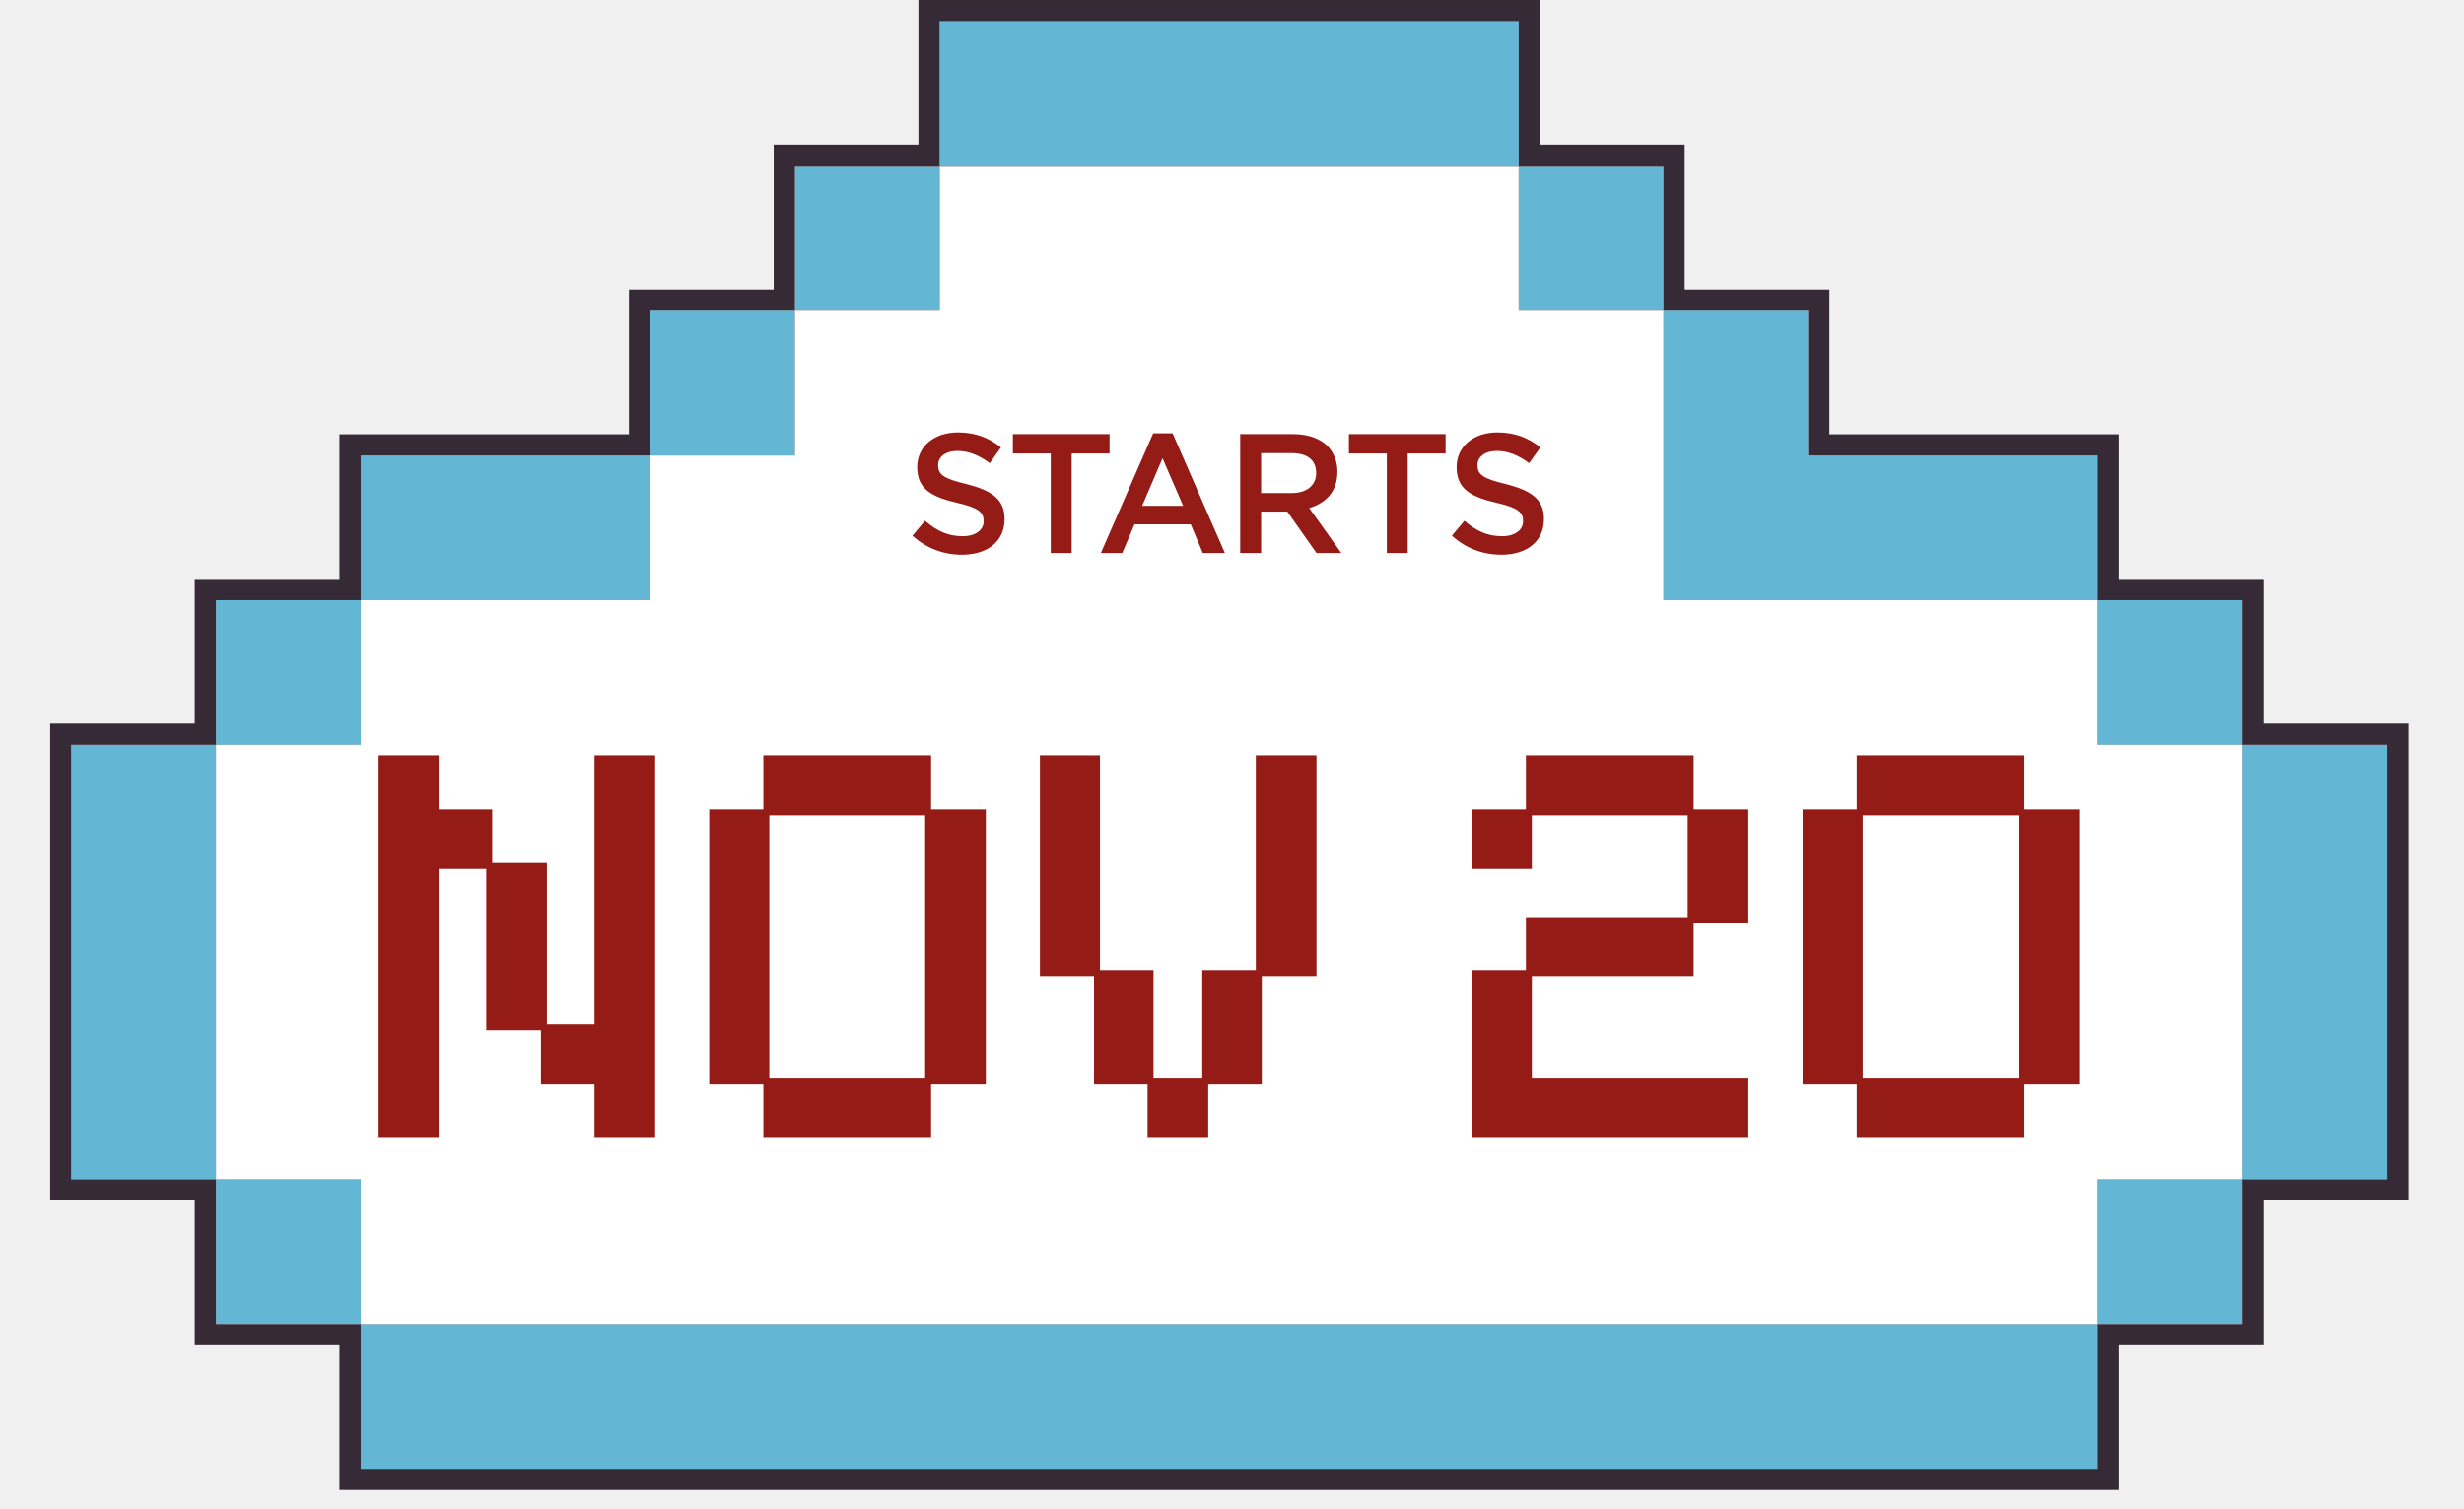
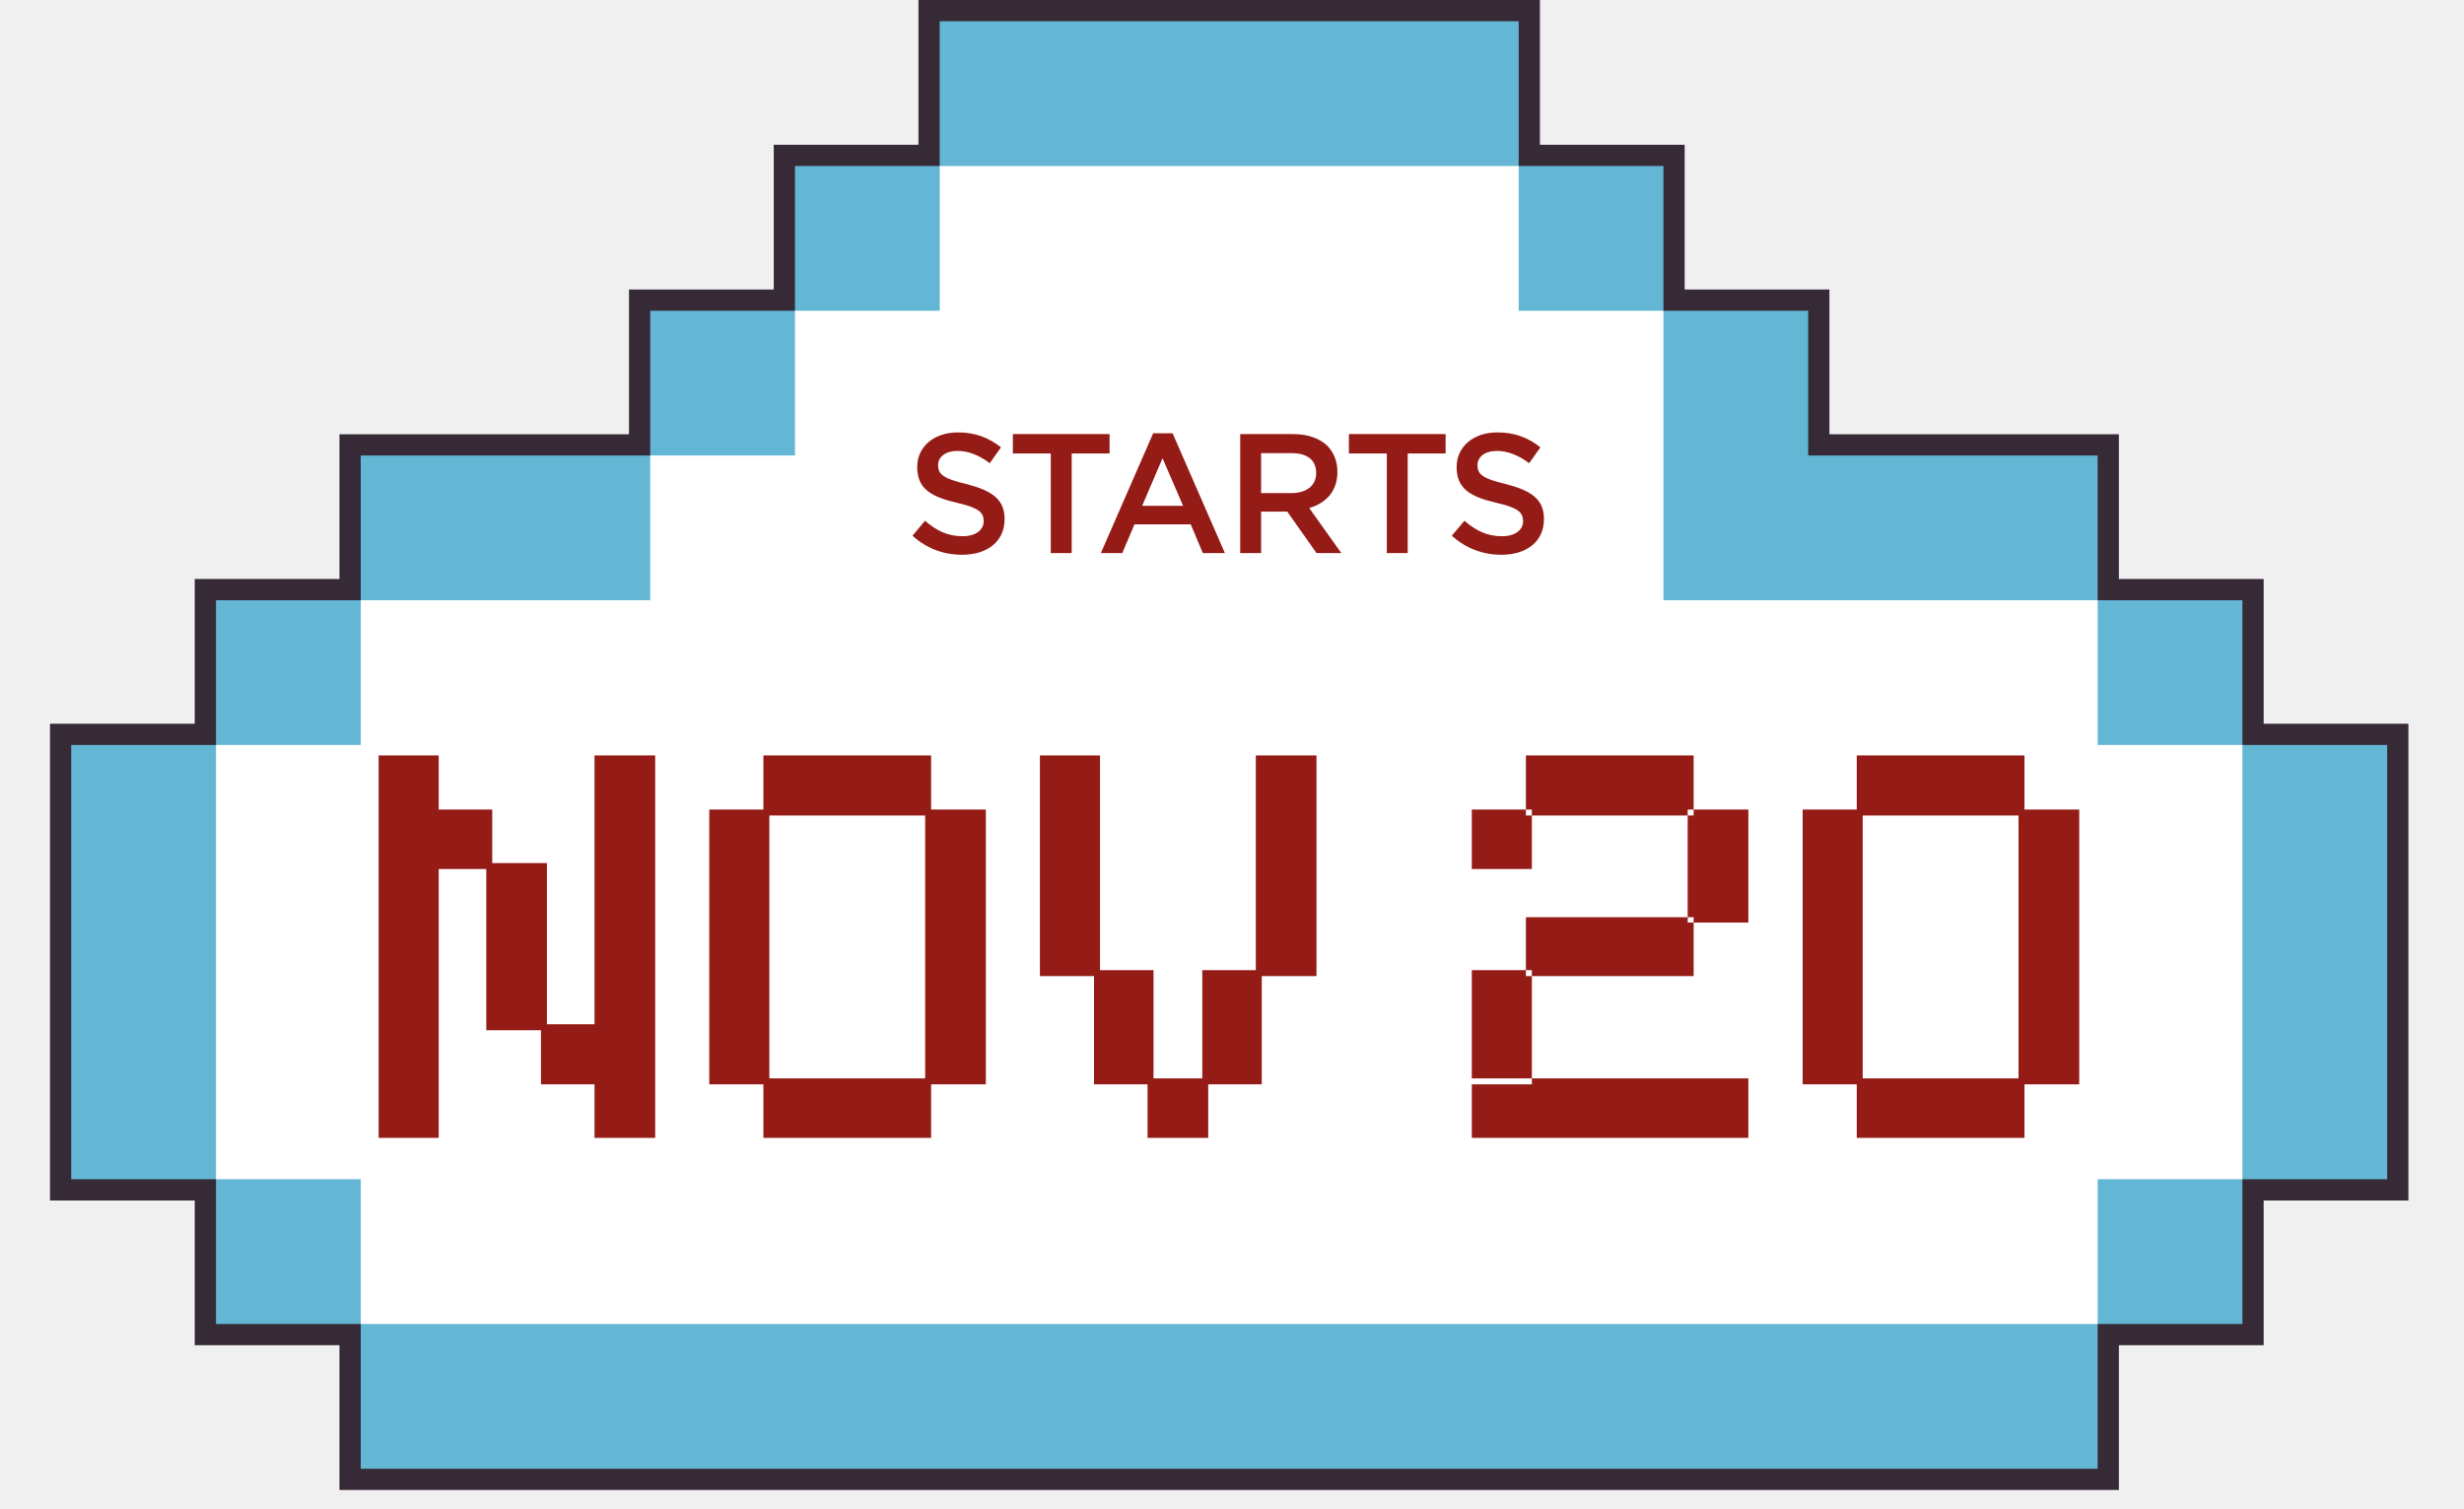
<svg xmlns="http://www.w3.org/2000/svg" width="116" height="71" viewBox="0 0 116 71" fill="none">
-   <path d="M16.982 62.328H10.168V55.515H16.982V62.328Z" fill="#63B6D4" />
-   <path d="M105.568 62.328H98.754V55.515H105.568V62.328Z" fill="#63B6D4" />
-   <path d="M10.168 55.515H3.354V35.071H10.168V55.515Z" fill="#63B6D4" />
-   <path d="M112.383 55.515H105.568V35.071H112.383V55.515Z" fill="#63B6D4" />
-   <path d="M16.982 35.071H10.168V28.257H16.982V35.071Z" fill="#63B6D4" />
-   <path d="M105.568 35.071H98.754V28.257H105.568V35.071Z" fill="#63B6D4" />
-   <path d="M30.611 28.257H16.982V21.443H30.611V28.257Z" fill="#63B6D4" />
-   <path d="M85.125 21.443H98.754V28.257H78.311V14.629H85.125V21.443Z" fill="#63B6D4" />
-   <path d="M37.426 21.443H30.611V14.629H37.426V21.443Z" fill="#63B6D4" />
-   <path d="M44.239 14.629H37.426V7.814H44.239V14.629Z" fill="#63B6D4" />
-   <path d="M78.311 14.629H71.497V7.814H78.311L78.311 14.629Z" fill="#63B6D4" />
-   <path d="M71.497 7.814H44.239V1H71.497V7.814Z" fill="#63B6D4" />
-   <path d="M16.982 69.143H78.311H98.754V62.328H78.311H16.982V69.143Z" fill="#63B6D4" />
-   <mask id="stroke0_131_1558" maskUnits="userSpaceOnUse" x="2.354" y="0" width="112" height="71" fill="black">
-     <rect fill="white" x="2.354" width="112" height="71" />
-     <path d="M16.982 62.328H10.168V55.515H16.982V62.328Z" />
-     <path d="M105.568 62.328H98.754V55.515H105.568V62.328Z" />
-     <path d="M10.168 55.515H3.354V35.071H10.168V55.515Z" />
-     <path d="M112.383 55.515H105.568V35.071H112.383V55.515Z" />
-     <path d="M16.982 35.071H10.168V28.257H16.982V35.071Z" />
-     <path d="M105.568 35.071H98.754V28.257H105.568V35.071Z" />
-     <path d="M30.611 28.257H16.982V21.443H30.611V28.257Z" />
-     <path d="M85.125 21.443H98.754V28.257H78.311V14.629H85.125V21.443Z" />
-     <path d="M37.426 21.443H30.611V14.629H37.426V21.443Z" />
-     <path d="M44.239 14.629H37.426V7.814H44.239V14.629Z" />
-     <path d="M78.311 14.629H71.497V7.814H78.311L78.311 14.629Z" />
-     <path d="M71.497 7.814H44.239V1H71.497V7.814Z" />
-     <path d="M16.982 69.143H78.311H98.754V62.328H78.311H16.982V69.143Z" />
-   </mask>
-   <path d="M16.982 62.328H10.168V55.515M16.982 62.328V55.515H10.168M16.982 62.328H78.311H98.754M16.982 62.328V69.143H78.311H98.754V62.328M10.168 55.515H3.354V35.071H10.168M10.168 55.515V35.071M98.754 62.328H105.568V55.515M98.754 62.328V55.515H105.568M105.568 55.515H112.383V35.071H105.568M105.568 55.515V35.071M10.168 35.071H16.982V28.257M10.168 35.071V28.257H16.982M105.568 35.071H98.754V28.257M105.568 35.071V28.257H98.754M16.982 28.257H30.611V21.443M16.982 28.257V21.443H30.611M98.754 28.257V21.443H85.125V14.629H78.311M98.754 28.257H78.311V14.629M30.611 21.443H37.426V14.629M30.611 21.443V14.629H37.426M78.311 14.629H71.497V7.814M78.311 14.629L78.311 7.814H71.497M37.426 14.629H44.239V7.814M37.426 14.629V7.814H44.239M44.239 7.814H71.497M44.239 7.814V1H71.497V7.814" stroke-width="2" stroke="#372A37" mask="url(#stroke0_131_1558)" />
-   <path d="M105.568 35.071V55.514H98.754V62.328H16.983V55.514H10.168V35.071H16.983V28.257H30.611V21.443H37.425V14.629H44.24V7.814H71.497V14.629H78.311V28.257H98.754V35.071H105.568Z" fill="white" />
+   <path d="M16.982 62.328H10.168V55.515M16.982 62.328V55.515H10.168M16.982 62.328H78.311H98.754M16.982 62.328V69.143H78.311H98.754V62.328M10.168 55.515H3.354V35.071H10.168M10.168 55.515V35.071M98.754 62.328H105.568V55.515M98.754 62.328V55.515H105.568M105.568 55.515H112.383V35.071H105.568M105.568 55.515V35.071M10.168 35.071H16.982V28.257M10.168 35.071V28.257H16.982M105.568 35.071H98.754V28.257M105.568 35.071V28.257H98.754M16.982 28.257H30.611V21.443M16.982 28.257V21.443H30.611M98.754 28.257V21.443H85.125V14.629H78.311M98.754 28.257H78.311V14.629M30.611 21.443H37.426V14.629M30.611 21.443V14.629H37.426M78.311 14.629H71.497V7.814M78.311 14.629L78.311 7.814H71.497M37.426 14.629H44.239V7.814M37.426 14.629V7.814H44.239M44.239 7.814H71.497M44.239 7.814V1H71.497V7.814" stroke-width="2" stroke="#372A37" />
+   <path d="M37.426 7.814 L37.426 14.629 L37.425 14.629 L37.425 14.629 L30.611 14.629 L30.611 21.443 L30.611 21.443 L30.611 21.443 L16.982 21.443 L16.982 28.257 L10.168 28.257 L10.168 35.071 L10.168 35.071 L10.168 55.514 L16.983 55.514 L16.983 62.328 L16.982 62.328 L16.982 69.143 L78.311 69.143 L98.754 69.143 L98.754 62.328 L98.754 62.328 L98.754 55.514 L105.568 55.514 L105.568 55.515 L112.383 55.515 L112.383 35.071 L105.568 35.071 L105.568 28.257 L98.754 28.257 L98.754 35.071 L98.754 35.071 L98.754 28.257 L78.311 28.257 L78.311 14.629 L78.311 14.629 L78.311 7.814 L71.497 7.814 L71.497 1 L44.239 1 L44.239 7.814ZM30.611 28.257 L30.611 28.257 L16.983 28.257 L16.983 35.071 L16.982 35.071 L16.982 28.257ZM71.497 14.629 L71.497 14.629 L71.497 7.814 L71.497 7.814ZM44.24 7.814 L44.24 14.629 L44.239 14.629 L44.239 7.814ZM98.254 35.571 L105.068 35.571 L105.068 55.015 L98.254 55.015 L98.254 61.828 L17.482 61.828 L17.482 55.015 L10.668 55.015 L10.668 35.571 L17.482 35.571 L17.482 28.757 L31.111 28.757 L31.111 21.943 L37.926 21.943 L37.926 15.129 L44.739 15.129 L44.739 8.315 L70.997 8.315 L70.997 15.129 L77.811 15.129 L77.811 28.757 L98.254 28.757ZM10.168 55.515 L10.168 35.071 L3.353 35.071 L3.353 55.515ZM16.982 62.328 L16.982 55.515 L10.168 55.515 L10.168 62.328ZM78.311 14.629 L78.311 28.257 L98.754 28.257 L98.754 21.443 L85.125 21.443 L85.125 14.629ZM105.568 62.328 L105.568 55.515 L98.754 55.515 L98.754 62.328Z" fill="#63B6D4" fill-rule="evenodd" />
+   <path d="M78.311 28.257 L78.311 14.629 L71.497 14.629 L71.497 7.814 L44.24 7.814 L44.24 14.629 L37.425 14.629 L37.425 21.443 L30.611 21.443 L30.611 28.257 L16.983 28.257 L16.983 35.071 L10.168 35.071 L10.168 55.514 L16.983 55.514 L16.983 62.328 L98.754 62.328 L98.754 55.514 L105.568 55.514 L105.568 35.071 L98.754 35.071 L98.754 28.257Z" fill="white" fill-rule="evenodd" />
  <path d="M45.293 26.116C44.429 26.116 43.629 25.828 42.957 25.22L43.549 24.516C44.093 24.988 44.621 25.244 45.317 25.244C45.925 25.244 46.309 24.956 46.309 24.54V24.524C46.309 24.132 46.085 23.9 45.045 23.668C43.853 23.388 43.181 23.02 43.181 21.996V21.98C43.181 21.02 43.981 20.356 45.093 20.356C45.917 20.356 46.549 20.604 47.125 21.06L46.597 21.804C46.085 21.428 45.589 21.228 45.077 21.228C44.501 21.228 44.165 21.516 44.165 21.892V21.908C44.165 22.34 44.421 22.532 45.501 22.788C46.677 23.092 47.293 23.492 47.293 24.428V24.444C47.293 25.5 46.469 26.116 45.293 26.116ZM49.468 26.036V21.348H47.684V20.436H52.236V21.348H50.453V26.036H49.468ZM51.826 26.036L54.29 20.396H55.202L57.666 26.036H56.626L56.058 24.684H53.41L52.834 26.036H51.826ZM53.77 23.812H55.698L54.73 21.572L53.77 23.812ZM58.386 26.036V20.436H60.882C61.586 20.436 62.138 20.644 62.498 20.996C62.794 21.308 62.962 21.716 62.962 22.204V22.22C62.962 23.14 62.41 23.692 61.634 23.916L63.146 26.036H61.978L60.602 24.084H59.37V26.036H58.386ZM59.37 23.212H60.81C61.514 23.212 61.962 22.852 61.962 22.276V22.26C61.962 21.652 61.538 21.332 60.802 21.332H59.37V23.212ZM65.288 26.036V21.348H63.504V20.436H68.056V21.348H66.272V26.036H65.288ZM70.686 26.116C69.823 26.116 69.022 25.828 68.35 25.22L68.942 24.516C69.487 24.988 70.014 25.244 70.71 25.244C71.319 25.244 71.703 24.956 71.703 24.54V24.524C71.703 24.132 71.478 23.9 70.439 23.668C69.246 23.388 68.575 23.02 68.575 21.996V21.98C68.575 21.02 69.374 20.356 70.487 20.356C71.311 20.356 71.942 20.604 72.519 21.06L71.99 21.804C71.478 21.428 70.983 21.228 70.471 21.228C69.894 21.228 69.558 21.516 69.558 21.892V21.908C69.558 22.34 69.814 22.532 70.894 22.788C72.07 23.092 72.686 23.492 72.686 24.428V24.444C72.686 25.5 71.862 26.116 70.686 26.116Z" fill="#941B16" />
-   <path d="M17.825 53.567V35.563H20.653V38.111H23.173V40.631H25.749V48.219H27.989V35.563H30.845V53.567H27.989V51.047H25.469V48.499H22.893V40.911H20.653V53.567H17.825ZM35.939 53.567V51.047H33.391V38.111H35.939V35.563H43.835V38.111H46.411V51.047H43.835V53.567H35.939ZM36.219 50.767H43.555V38.391H36.219V50.767ZM54.025 53.567V51.047H51.505V45.951H48.957V35.563H51.785V45.671H54.305V50.767H56.601V45.671H59.121V35.563H61.977V45.951H59.401V51.047H56.881V53.567H54.025ZM71.837 35.563H79.733V38.391H71.837ZM69.289 38.111H72.117V40.911H69.289ZM79.453 38.111H82.309V43.431H79.453ZM71.837 43.179H79.733V45.951H71.837ZM69.289 45.671H72.117V51.047H69.289ZM69.289 50.767H82.309V53.567H69.289ZM87.412 53.567V51.047H84.865V38.111H87.412V35.563H95.308V38.111H97.885V51.047H95.308V53.567H87.412ZM87.692 50.767H95.028V38.391H87.692V50.767Z" fill="#941B16" />
+   <path d="M71.837 38.111 L72.117 38.111 L72.117 38.391 L79.453 38.391 L79.453 38.111 L79.733 38.111 L79.733 35.563 L71.837 35.563ZM69.289 38.111 L69.289 40.911 L72.117 40.911 L72.117 38.391 L71.837 38.391 L71.837 38.111ZM79.733 38.111 L79.733 38.391 L79.453 38.391 L79.453 43.179 L79.733 43.179 L79.733 43.431 L82.309 43.431 L82.309 38.111ZM27.989 35.563 L27.989 48.219 L25.749 48.219 L25.749 40.631 L23.173 40.631 L23.173 38.111 L20.653 38.111 L20.653 35.563 L17.825 35.563 L17.825 53.567 L20.653 53.567 L20.653 40.911 L22.893 40.911 L22.893 48.499 L25.469 48.499 L25.469 51.047 L27.989 51.047 L27.989 53.567 L30.845 53.567 L30.845 35.563ZM35.939 51.047 L35.939 53.567 L43.835 53.567 L43.835 51.047 L46.411 51.047 L46.411 38.111 L43.835 38.111 L43.835 35.563 L35.939 35.563 L35.939 38.111 L33.391 38.111 L33.391 51.047ZM43.555 50.767 L36.219 50.767 L36.219 38.391 L43.555 38.391ZM56.601 45.671 L56.601 50.767 L54.305 50.767 L54.305 45.671 L51.785 45.671 L51.785 35.563 L48.957 35.563 L48.957 45.951 L51.505 45.951 L51.505 51.047 L54.025 51.047 L54.025 53.567 L56.881 53.567 L56.881 51.047 L59.401 51.047 L59.401 45.951 L61.977 45.951 L61.977 35.563 L59.121 35.563 L59.121 45.671ZM79.733 45.951 L79.733 43.431 L79.453 43.431 L79.453 43.179 L71.837 43.179 L71.837 45.671 L72.117 45.671 L72.117 45.951ZM97.885 38.111 L95.308 38.111 L95.308 35.563 L87.412 35.563 L87.412 38.111 L84.865 38.111 L84.865 51.047 L87.412 51.047 L87.412 53.567 L95.308 53.567 L95.308 51.047 L97.885 51.047ZM87.692 50.767 L87.692 38.391 L95.028 38.391 L95.028 50.767ZM71.837 45.951 L71.837 45.671 L69.289 45.671 L69.289 50.767 L72.117 50.767 L72.117 45.951ZM72.117 50.767 L72.117 51.047 L69.289 51.047 L69.289 53.567 L82.309 53.567 L82.309 50.767Z" fill="#941B16" fill-rule="evenodd" />
</svg>
